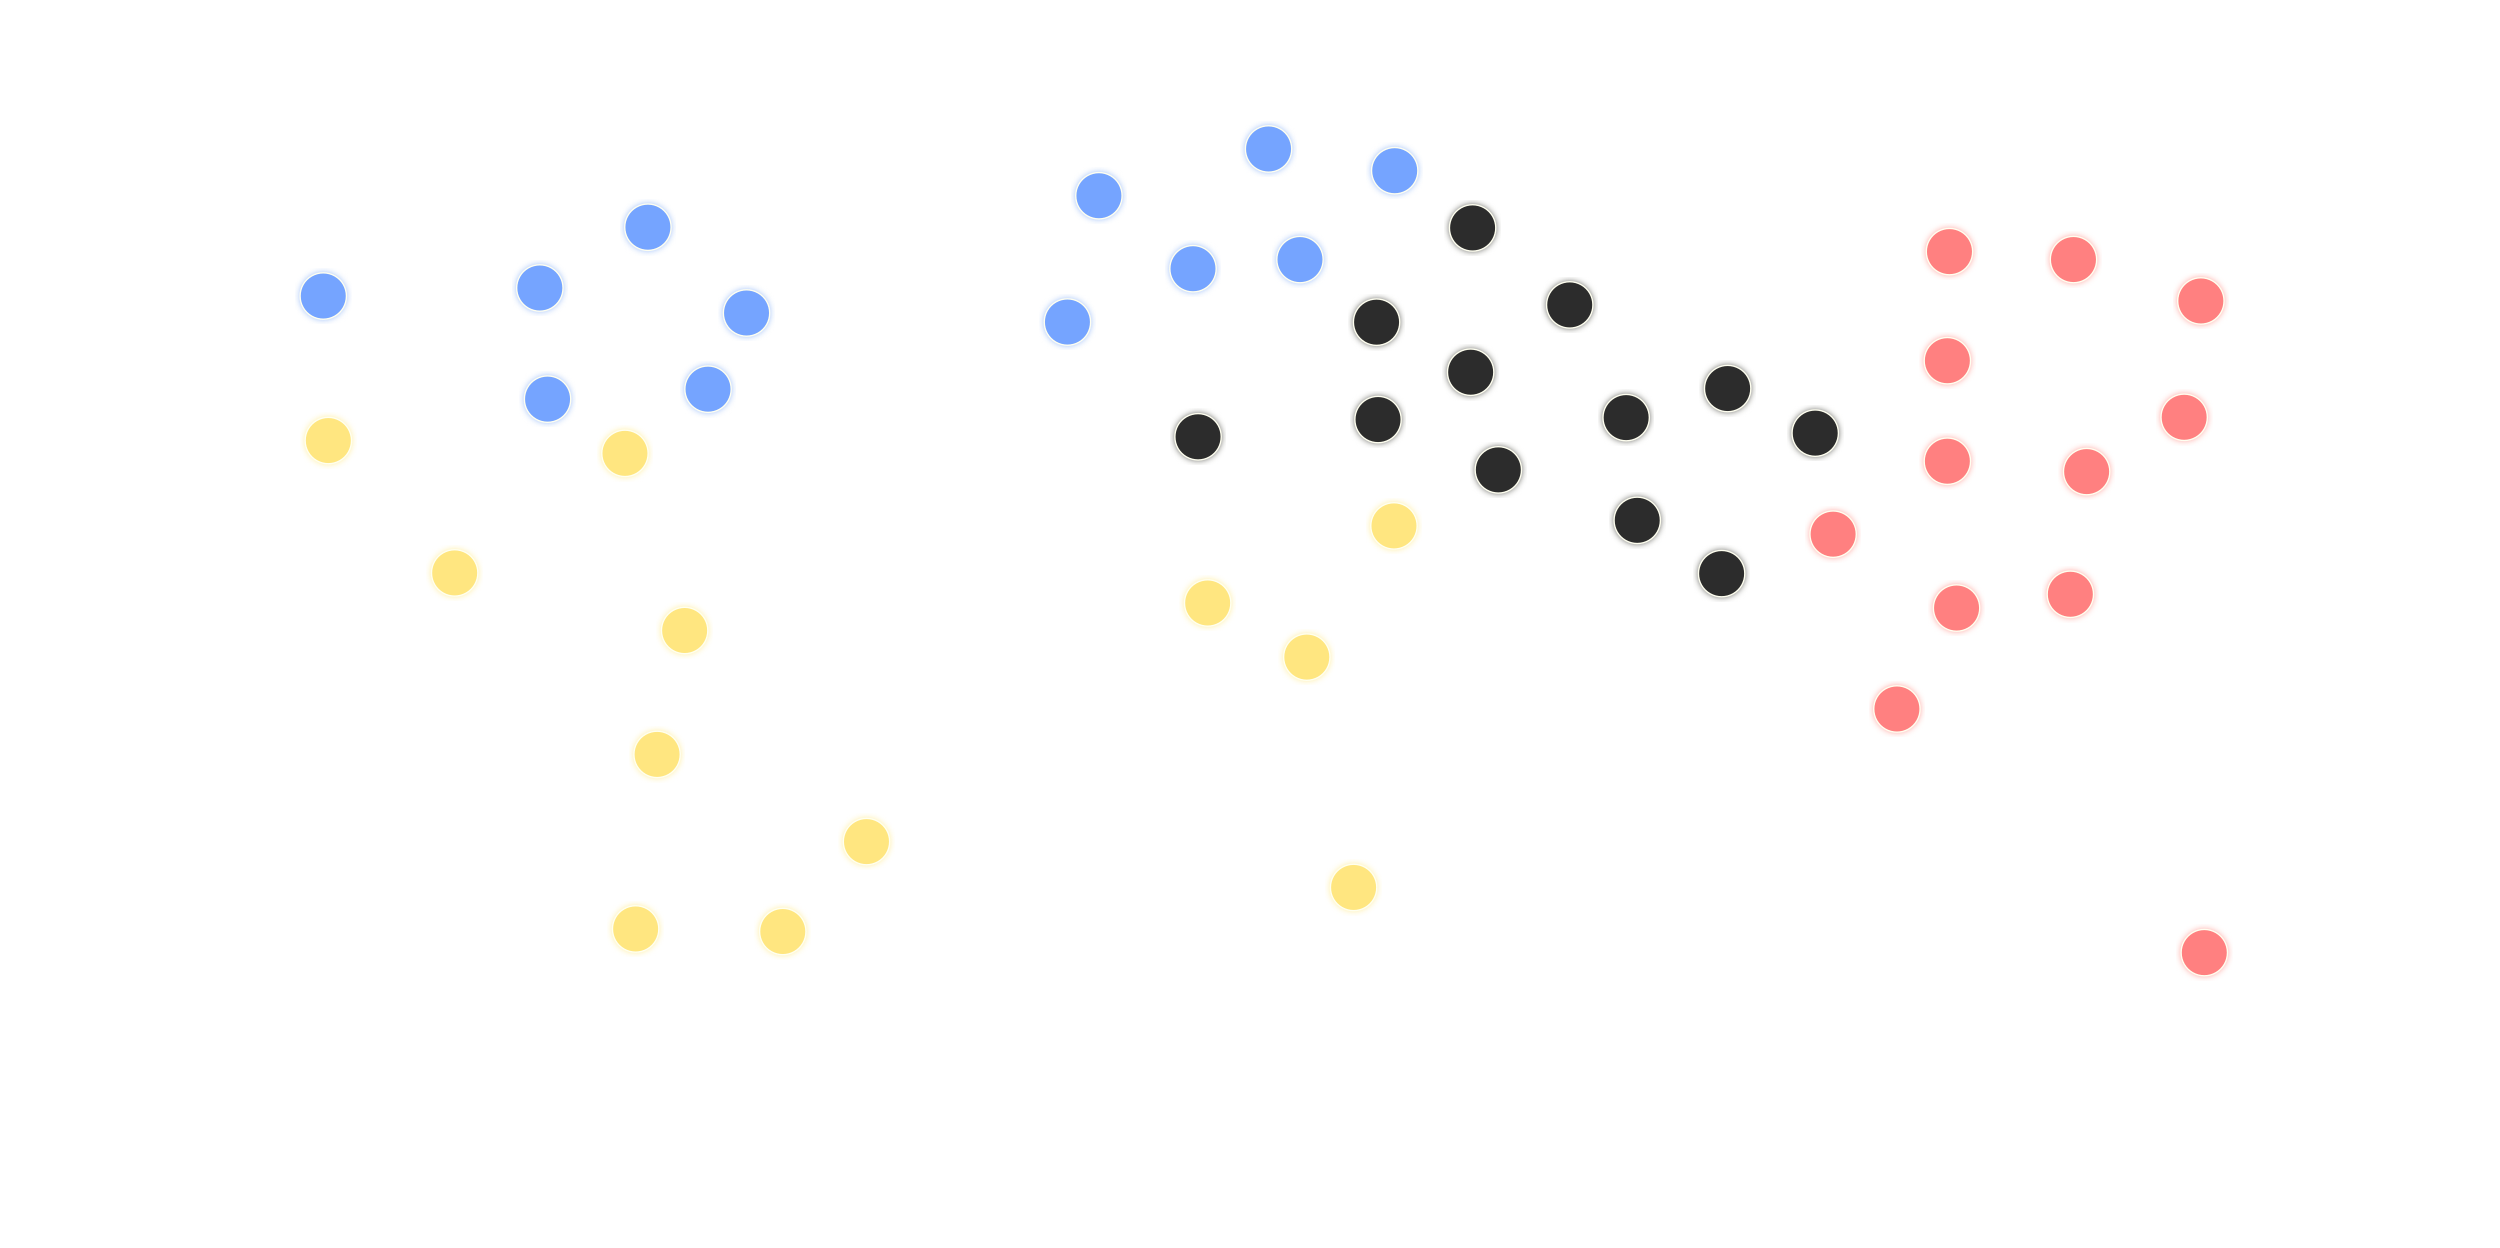
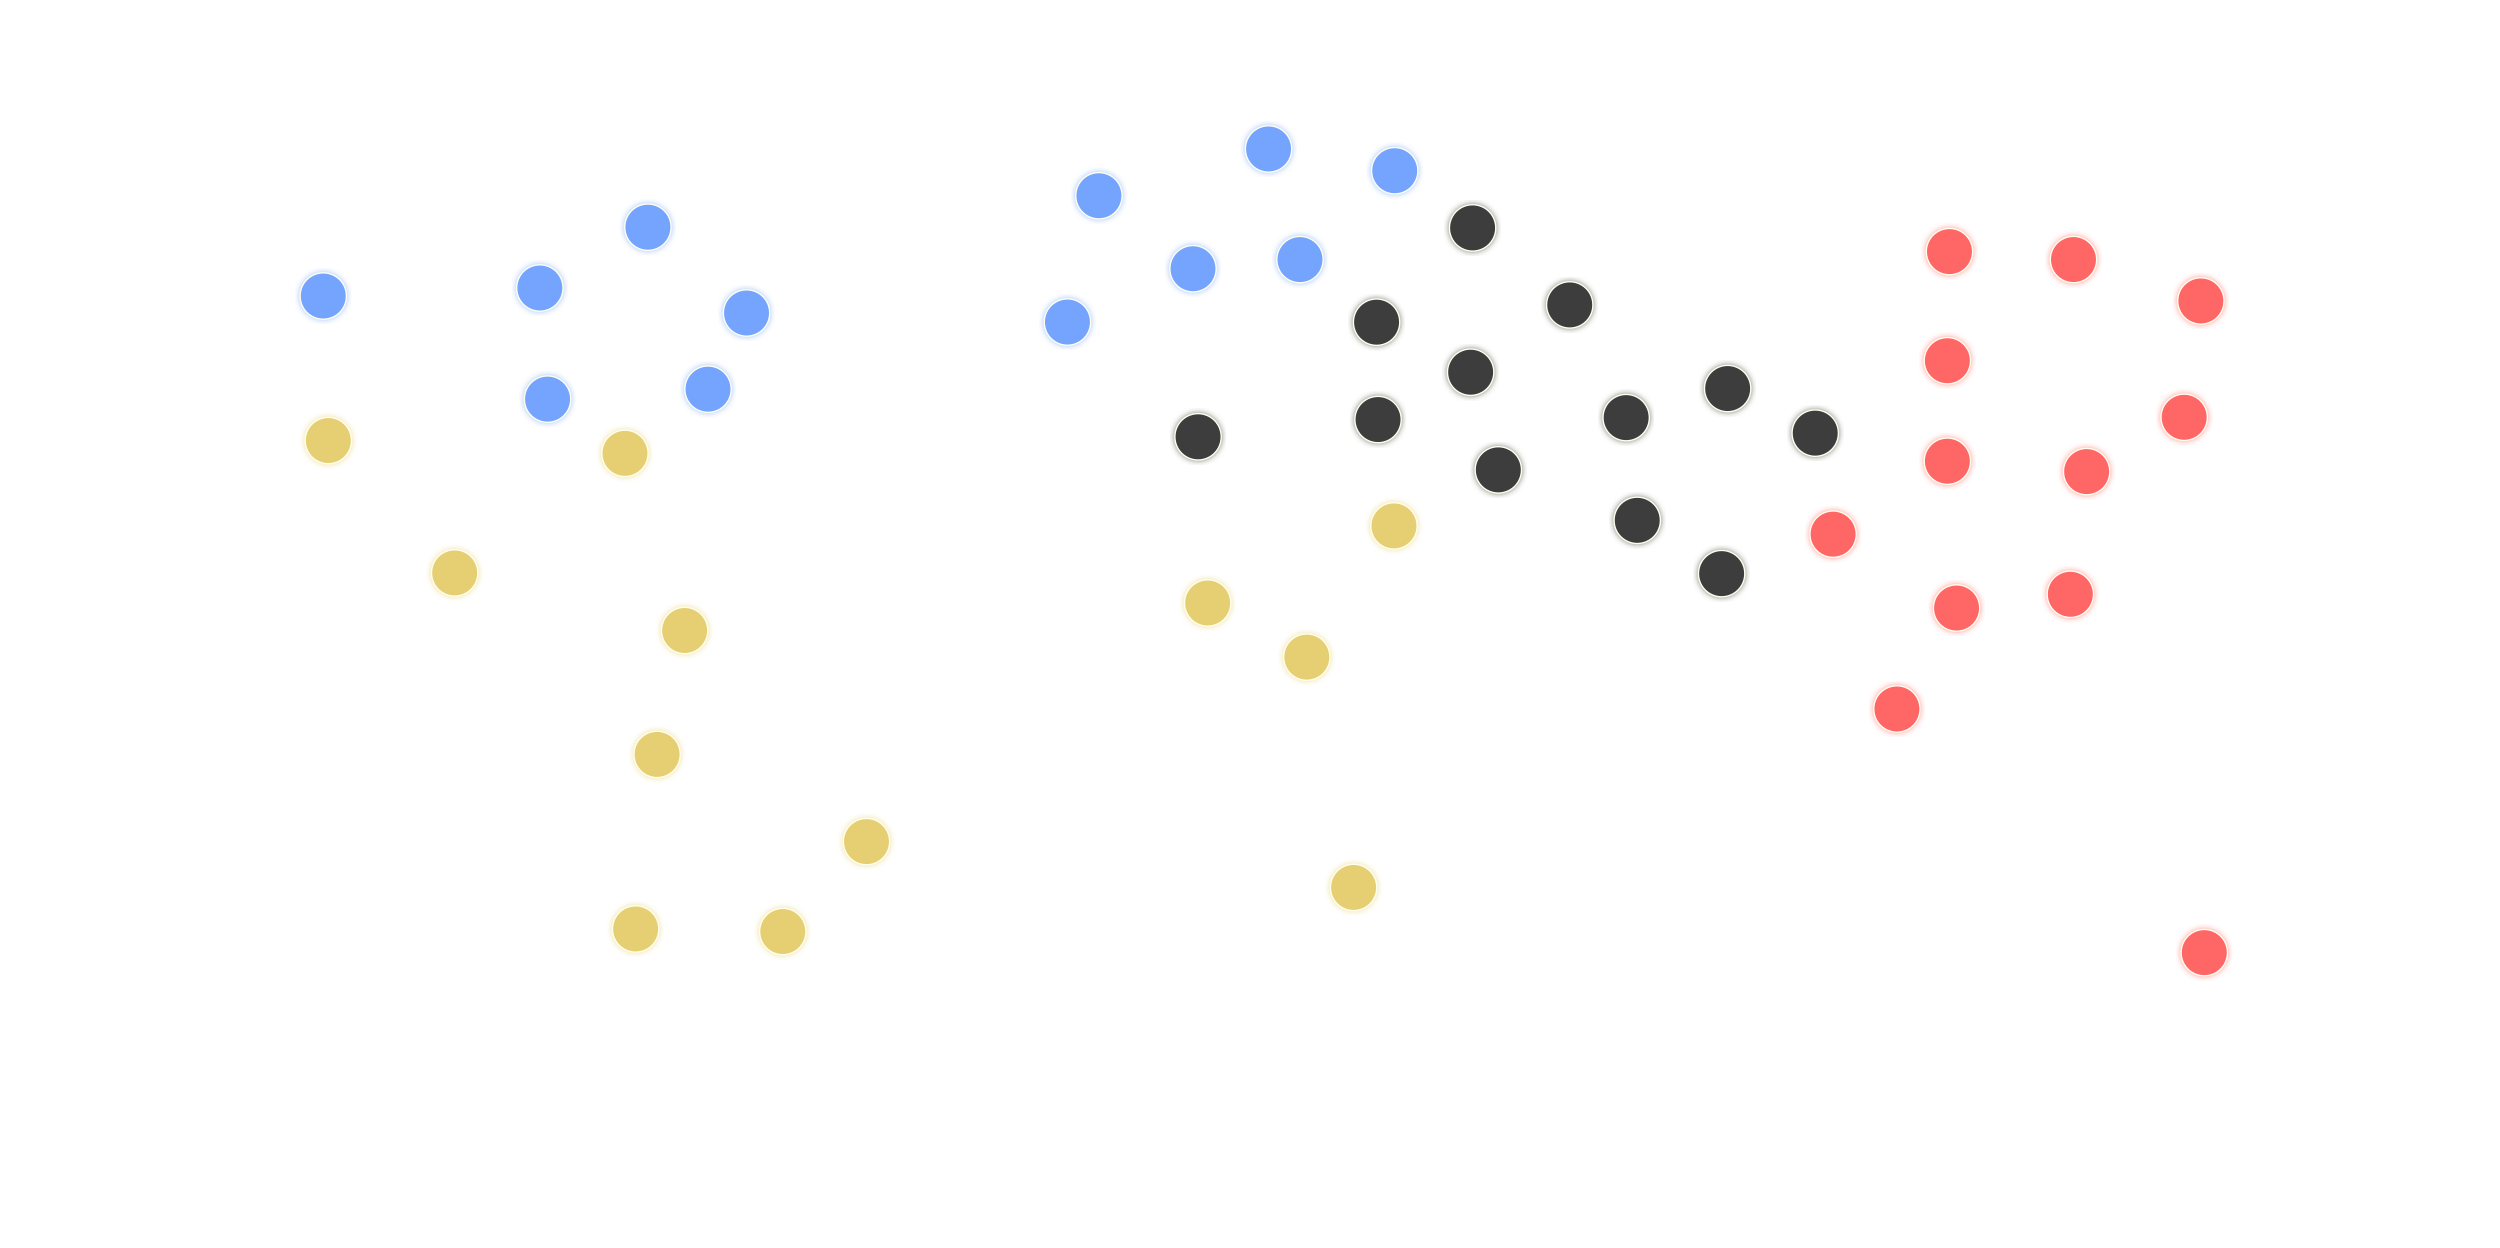
<svg xmlns="http://www.w3.org/2000/svg" id="svg2" height="100%" viewBox="0 0 4378 2185" width="100%" version="1.1">
  <style id="style4" type="text/css">
 	.unavailable { 
 		stroke-width: 2.0;
 	}
 	.available {
 		stroke-width: 2.0;
 	}
 	.available:hover {
 		stroke-width: 8.0;
 	}
 </style>
  <defs id="defs4">
    <filter id="filter3952-0" color-interpolation-filters="sRGB">
      <feGaussianBlur id="feGaussianBlur3954-0" stdDeviation="5" result="result91" />
      <feComposite id="feComposite3956-1" operator="over" in2="result91" in="SourceGraphic" />
    </filter>
    <filter id="filter3952-0-5" color-interpolation-filters="sRGB">
      <feGaussianBlur id="feGaussianBlur3954-0-8" stdDeviation="5" result="result91" />
      <feComposite id="feComposite3956-1-1" operator="over" in2="result91" in="SourceGraphic" />
    </filter>
    <filter id="filter3952-0-0" color-interpolation-filters="sRGB">
      <feGaussianBlur id="feGaussianBlur3954-0-87" stdDeviation="5" result="result91" />
      <feComposite id="feComposite3956-1-2" operator="over" in2="result91" in="SourceGraphic" />
    </filter>
    <filter id="filter3952-0-01" color-interpolation-filters="sRGB">
      <feGaussianBlur id="feGaussianBlur3954-0-7" stdDeviation="5" result="result91" />
      <feComposite id="feComposite3956-1-8" operator="over" in2="result91" in="SourceGraphic" />
    </filter>
    <filter id="filter3952-0-03" color-interpolation-filters="sRGB">
      <feGaussianBlur id="feGaussianBlur3954-0-2" stdDeviation="5" result="result91" />
      <feComposite id="feComposite3956-1-3" operator="over" in2="result91" in="SourceGraphic" />
    </filter>
    <filter id="filter3952-0-06" color-interpolation-filters="sRGB">
      <feGaussianBlur id="feGaussianBlur3954-0-73" stdDeviation="5" result="result91" />
      <feComposite id="feComposite3956-1-24" operator="over" in2="result91" in="SourceGraphic" />
    </filter>
    <filter id="filter3952-0-7" color-interpolation-filters="sRGB">
      <feGaussianBlur id="feGaussianBlur3954-0-4" stdDeviation="5" result="result91" />
      <feComposite id="feComposite3956-1-31" operator="over" in2="result91" in="SourceGraphic" />
    </filter>
    <filter id="filter3952-0-8" color-interpolation-filters="sRGB">
      <feGaussianBlur id="feGaussianBlur3954-0-1" stdDeviation="5" result="result91" />
      <feComposite id="feComposite3956-1-5" operator="over" in2="result91" in="SourceGraphic" />
    </filter>
    <filter id="filter3952-0-52" color-interpolation-filters="sRGB">
      <feGaussianBlur id="feGaussianBlur3954-0-6" stdDeviation="5" result="result91" />
      <feComposite id="feComposite3956-1-82" operator="over" in2="result91" in="SourceGraphic" />
    </filter>
    <filter id="filter3952-0-527" color-interpolation-filters="sRGB">
      <feGaussianBlur id="feGaussianBlur3954-0-5" stdDeviation="5" result="result91" />
      <feComposite id="feComposite3956-1-59" operator="over" in2="result91" in="SourceGraphic" />
    </filter>
    <filter id="filter3952-0-3" color-interpolation-filters="sRGB">
      <feGaussianBlur id="feGaussianBlur3954-0-9" stdDeviation="5" result="result91" />
      <feComposite id="feComposite3956-1-50" operator="over" in2="result91" in="SourceGraphic" />
    </filter>
    <filter id="filter3952-0-6" color-interpolation-filters="sRGB">
      <feGaussianBlur id="feGaussianBlur3954-0-96" stdDeviation="5" result="result91" />
      <feComposite id="feComposite3956-1-248" operator="over" in2="result91" in="SourceGraphic" />
    </filter>
    <filter id="filter3952-0-4" color-interpolation-filters="sRGB">
      <feGaussianBlur id="feGaussianBlur3954-0-13" stdDeviation="5" result="result91" />
      <feComposite id="feComposite3956-1-7" operator="over" in2="result91" in="SourceGraphic" />
    </filter>
    <filter id="filter3952-0-9" color-interpolation-filters="sRGB">
      <feGaussianBlur id="feGaussianBlur3954-0-46" stdDeviation="5" result="result91" />
      <feComposite id="feComposite3956-1-34" operator="over" in2="result91" in="SourceGraphic" />
    </filter>
    <filter id="filter3952-0-1" color-interpolation-filters="sRGB">
      <feGaussianBlur id="feGaussianBlur3954-0-92" stdDeviation="5" result="result91" />
      <feComposite id="feComposite3956-1-38" operator="over" in2="result91" in="SourceGraphic" />
    </filter>
    <filter id="filter3952-0-37" color-interpolation-filters="sRGB">
      <feGaussianBlur id="feGaussianBlur3954-0-72" stdDeviation="5" result="result91" />
      <feComposite id="feComposite3956-1-36" operator="over" in2="result91" in="SourceGraphic" />
    </filter>
    <filter id="filter3952-0-2" color-interpolation-filters="sRGB">
      <feGaussianBlur id="feGaussianBlur3954-0-84" stdDeviation="5" result="result91" />
      <feComposite id="feComposite3956-1-6" operator="over" in2="result91" in="SourceGraphic" />
    </filter>
    <filter id="filter3952-0-57" color-interpolation-filters="sRGB">
      <feGaussianBlur id="feGaussianBlur3954-0-94" stdDeviation="5" result="result91" />
      <feComposite id="feComposite3956-1-37" operator="over" in2="result91" in="SourceGraphic" />
    </filter>
    <filter id="filter3952-0-71" color-interpolation-filters="sRGB">
      <feGaussianBlur id="feGaussianBlur3954-0-41" stdDeviation="5" result="result91" />
      <feComposite id="feComposite3956-1-17" operator="over" in2="result91" in="SourceGraphic" />
    </filter>
    <filter id="filter3952-0-48" color-interpolation-filters="sRGB">
      <feGaussianBlur id="feGaussianBlur3954-0-42" stdDeviation="5" result="result91" />
      <feComposite id="feComposite3956-1-58" operator="over" in2="result91" in="SourceGraphic" />
    </filter>
    <filter id="filter3952-0-63" color-interpolation-filters="sRGB">
      <feGaussianBlur id="feGaussianBlur3954-0-55" stdDeviation="5" result="result91" />
      <feComposite id="feComposite3956-1-9" operator="over" in2="result91" in="SourceGraphic" />
    </filter>
    <filter id="filter3952-0-89" color-interpolation-filters="sRGB">
      <feGaussianBlur id="feGaussianBlur3954-0-67" stdDeviation="5" result="result91" />
      <feComposite id="feComposite3956-1-60" operator="over" in2="result91" in="SourceGraphic" />
    </filter>
    <filter id="filter3952-0-96" color-interpolation-filters="sRGB">
      <feGaussianBlur id="feGaussianBlur3954-0-20" stdDeviation="5" result="result91" />
      <feComposite id="feComposite3956-1-99" operator="over" in2="result91" in="SourceGraphic" />
    </filter>
    <filter id="filter3952-0-55" color-interpolation-filters="sRGB">
      <feGaussianBlur id="feGaussianBlur3954-0-672" stdDeviation="5" result="result91" />
      <feComposite id="feComposite3956-1-4" operator="over" in2="result91" in="SourceGraphic" />
    </filter>
    <filter id="filter3952-0-30" color-interpolation-filters="sRGB">
      <feGaussianBlur id="feGaussianBlur3954-0-3" stdDeviation="5" result="result91" />
      <feComposite id="feComposite3956-1-0" operator="over" in2="result91" in="SourceGraphic" />
    </filter>
    <filter id="filter3952-0-09" color-interpolation-filters="sRGB">
      <feGaussianBlur id="feGaussianBlur3954-0-50" stdDeviation="5" result="result91" />
      <feComposite id="feComposite3956-1-55" operator="over" in2="result91" in="SourceGraphic" />
    </filter>
    <filter id="filter3952-0-75" color-interpolation-filters="sRGB">
      <feGaussianBlur id="feGaussianBlur3954-0-49" stdDeviation="5" result="result91" />
      <feComposite id="feComposite3956-1-556" operator="over" in2="result91" in="SourceGraphic" />
    </filter>
    <filter id="filter3952-0-34" color-interpolation-filters="sRGB">
      <feGaussianBlur id="feGaussianBlur3954-0-878" stdDeviation="5" result="result91" />
      <feComposite id="feComposite3956-1-53" operator="over" in2="result91" in="SourceGraphic" />
    </filter>
    <filter id="filter3952-0-93" color-interpolation-filters="sRGB">
      <feGaussianBlur id="feGaussianBlur3954-0-88" stdDeviation="5" result="result91" />
      <feComposite id="feComposite3956-1-00" operator="over" in2="result91" in="SourceGraphic" />
    </filter>
    <filter id="filter3952-0-24" color-interpolation-filters="sRGB">
      <feGaussianBlur id="feGaussianBlur3954-0-59" stdDeviation="5" result="result91" />
      <feComposite id="feComposite3956-1-72" operator="over" in2="result91" in="SourceGraphic" />
    </filter>
    <filter id="filter3952-0-27" color-interpolation-filters="sRGB">
      <feGaussianBlur id="feGaussianBlur3954-0-0" stdDeviation="5" result="result91" />
      <feComposite id="feComposite3956-1-98" operator="over" in2="result91" in="SourceGraphic" />
    </filter>
    <filter id="filter3952-0-60" color-interpolation-filters="sRGB">
      <feGaussianBlur id="feGaussianBlur3954-0-426" stdDeviation="5" result="result91" />
      <feComposite id="feComposite3956-1-70" operator="over" in2="result91" in="SourceGraphic" />
    </filter>
    <filter id="filter3952-0-05" color-interpolation-filters="sRGB">
      <feGaussianBlur id="feGaussianBlur3954-0-12" stdDeviation="5" result="result91" />
      <feComposite id="feComposite3956-1-315" operator="over" in2="result91" in="SourceGraphic" />
    </filter>
    <filter id="filter3952-0-64" color-interpolation-filters="sRGB">
      <feGaussianBlur id="feGaussianBlur3954-0-91" stdDeviation="5" result="result91" />
      <feComposite id="feComposite3956-1-83" operator="over" in2="result91" in="SourceGraphic" />
    </filter>
    <filter id="filter3952-0-558" color-interpolation-filters="sRGB">
      <feGaussianBlur id="feGaussianBlur3954-0-81" stdDeviation="5" result="result91" />
      <feComposite id="feComposite3956-1-92" operator="over" in2="result91" in="SourceGraphic" />
    </filter>
    <filter id="filter3952-0-07" color-interpolation-filters="sRGB">
      <feGaussianBlur id="feGaussianBlur3954-0-419" stdDeviation="5" result="result91" />
      <feComposite id="feComposite3956-1-14" operator="over" in2="result91" in="SourceGraphic" />
    </filter>
    <filter id="filter3952-0-67" color-interpolation-filters="sRGB">
      <feGaussianBlur id="feGaussianBlur3954-0-45" stdDeviation="5" result="result91" />
      <feComposite id="feComposite3956-1-30" operator="over" in2="result91" in="SourceGraphic" />
    </filter>
    <filter id="filter3952-0-80" color-interpolation-filters="sRGB">
      <feGaussianBlur id="feGaussianBlur3954-0-25" stdDeviation="5" result="result91" />
      <feComposite id="feComposite3956-1-370" operator="over" in2="result91" in="SourceGraphic" />
    </filter>
    <filter id="filter3952-0-43" color-interpolation-filters="sRGB">
      <feGaussianBlur id="feGaussianBlur3954-0-01" stdDeviation="5" result="result91" />
      <feComposite id="feComposite3956-1-22" operator="over" in2="result91" in="SourceGraphic" />
    </filter>
    <filter id="filter3952-0-38" color-interpolation-filters="sRGB">
      <feGaussianBlur id="feGaussianBlur3954-0-90" stdDeviation="5" result="result91" />
      <feComposite id="feComposite3956-1-26" operator="over" in2="result91" in="SourceGraphic" />
    </filter>
    <filter id="filter3952-0-035" color-interpolation-filters="sRGB">
      <feGaussianBlur id="feGaussianBlur3954-0-29" stdDeviation="5" result="result91" />
      <feComposite id="feComposite3956-1-43" operator="over" in2="result91" in="SourceGraphic" />
    </filter>
    <filter id="filter3952-0-76" color-interpolation-filters="sRGB">
      <feGaussianBlur id="feGaussianBlur3954-0-11" stdDeviation="5" result="result91" />
      <feComposite id="feComposite3956-1-45" operator="over" in2="result91" in="SourceGraphic" />
    </filter>
    <filter id="filter3952-0-609" color-interpolation-filters="sRGB">
      <feGaussianBlur id="feGaussianBlur3954-0-78" stdDeviation="5" result="result91" />
      <feComposite id="feComposite3956-1-48" operator="over" in2="result91" in="SourceGraphic" />
    </filter>
    <filter id="filter3952-0-25" color-interpolation-filters="sRGB">
      <feGaussianBlur id="feGaussianBlur3954-0-22" stdDeviation="5" result="result91" />
      <feComposite id="feComposite3956-1-57" operator="over" in2="result91" in="SourceGraphic" />
    </filter>
    <filter id="filter3952-0-933" color-interpolation-filters="sRGB">
      <feGaussianBlur id="feGaussianBlur3954-0-011" stdDeviation="5" result="result91" />
      <feComposite id="feComposite3956-1-992" operator="over" in2="result91" in="SourceGraphic" />
    </filter>
    <filter id="filter3952-0-98" color-interpolation-filters="sRGB">
      <feGaussianBlur id="feGaussianBlur3954-0-06" stdDeviation="5" result="result91" />
      <feComposite id="feComposite3956-1-81" operator="over" in2="result91" in="SourceGraphic" />
    </filter>
    <filter id="filter3952-0-56" color-interpolation-filters="sRGB">
      <feGaussianBlur id="feGaussianBlur3954-0-28" stdDeviation="5" result="result91" />
      <feComposite id="feComposite3956-1-16" operator="over" in2="result91" in="SourceGraphic" />
    </filter>
    <filter id="filter3952-0-80-3" color-interpolation-filters="sRGB">
      <feGaussianBlur id="feGaussianBlur3954-0-25-4" stdDeviation="5" result="result91" />
      <feComposite id="feComposite3956-1-370-3" operator="over" in2="result91" in="SourceGraphic" />
    </filter>
  </defs>
  <g id="layer6" stroke="#fffff0" transform="translate(100.0285,0.0022043)">
    <path id="0" d="m655.68,679.29a32.945,32.945,0,1,1,-65.889,0,32.945,32.945,0,1,1,65.889,0z" transform="matrix(1.232631,0,0,1.227002,-301.5128,-315.0904)" filter="url(#filter3952-0)" class="unavailable" fill="#75a4ff" />
    <path id="1" d="m655.68,679.29a32.945,32.945,0,1,1,-65.889,0,32.945,32.945,0,1,1,65.889,0z" transform="matrix(1.232631,0,0,1.227002,77.74719,-329.1504)" filter="url(#filter3952-0-5)" class="available" fill="#75a4ff" />
    <path id="2" d="m655.68,679.29a32.945,32.945,0,1,1,-65.889,0,32.945,32.945,0,1,1,65.889,0z" transform="matrix(1.232631,0,0,1.227002,266.9972,-435.6204)" filter="url(#filter3952-0-0)" class="available" fill="#75a4ff" />
    <path id="3" d="m655.68,679.29a32.945,32.945,0,1,1,-65.889,0,32.945,32.945,0,1,1,65.889,0z" transform="matrix(1.232631,0,0,1.227002,439.6972,-285.3604)" filter="url(#filter3952-0-01)" class="available" fill="#75a4ff" />
    <path id="4" d="m655.68,679.29a32.945,32.945,0,1,1,-65.889,0,32.945,32.945,0,1,1,65.889,0z" transform="matrix(1.232631,0,0,1.227002,372.2572,-151.9704)" filter="url(#filter3952-0-03)" class="available" fill="#75a4ff" />
    <path id="5" d="m655.68,679.29a32.945,32.945,0,1,1,-65.889,0,32.945,32.945,0,1,1,65.889,0z" transform="matrix(1.232631,0,0,1.227002,91.25719,-134.5404)" filter="url(#filter3952-0-7)" class="available" fill="#75a4ff" />
    <path id="6" d="m655.68,679.29a32.945,32.945,0,1,1,-65.889,0,32.945,32.945,0,1,1,65.889,0z" transform="matrix(1.232631,0,0,1.227002,1001.667,-269.5194)" filter="url(#filter3952-0-63)" class="available" fill="#75a4ff" />
    <path id="7" d="m655.68,679.29a32.945,32.945,0,1,1,-65.889,0,32.945,32.945,0,1,1,65.889,0z" transform="matrix(1.232631,0,0,1.227002,1056.789,-490.7004)" filter="url(#filter3952-0-89)" class="available" fill="#75a4ff" />
    <path id="8" d="m655.68,679.29a32.945,32.945,0,1,1,-65.889,0,32.945,32.945,0,1,1,65.889,0z" transform="matrix(1.232631,0,0,1.227002,1221.567,-362.8944)" filter="url(#filter3952-0-96)" class="available" fill="#75a4ff" />
    <path id="9" d="m655.68,679.29a32.945,32.945,0,1,1,-65.889,0,32.945,32.945,0,1,1,65.889,0z" transform="matrix(1.232631,0,0,1.227002,1408.897,-378.8804)" filter="url(#filter3952-0-55)" class="available" fill="#75a4ff" />
    <path id="10" d="m655.68,679.29a32.945,32.945,0,1,1,-65.889,0,32.945,32.945,0,1,1,65.889,0z" transform="matrix(1.232631,0,0,1.227002,1353.857,-572.6224)" filter="url(#filter3952-0-30)" class="available" fill="#75a4ff" />
    <path id="11" d="m655.68,679.29a32.945,32.945,0,1,1,-65.889,0,32.945,32.945,0,1,1,65.889,0z" transform="matrix(1.232631,0,0,1.227002,1574.797,-534.5404)" filter="url(#filter3952-0-09)" class="available" fill="#75a4ff" />
-     <path id="12" d="m655.68,679.29a32.945,32.945,0,1,1,-65.889,0,32.945,32.945,0,1,1,65.889,0z" transform="matrix(1.232631,0,0,1.227002,-292.6728,-61.9804)" filter="url(#filter3952-0-52)" class="available" fill="#ffe680" />
-     <path id="13" d="m655.68,679.29a32.945,32.945,0,1,1,-65.889,0,32.945,32.945,0,1,1,65.889,0z" transform="matrix(1.232631,0,0,1.227002,-71.39871,169.8202)" filter="url(#filter3952-0-8)" class="available" fill="#ffe680" />
-     <path id="14" d="m655.68,679.29a32.945,32.945,0,1,1,-65.889,0,32.945,32.945,0,1,1,65.889,0z" transform="matrix(1.232631,0,0,1.227002,226.7972,-39.5604)" filter="url(#filter3952-0-06)" class="available" fill="#ffe680" />
-     <path id="15" d="m655.68,679.29a32.945,32.945,0,1,1,-65.889,0,32.945,32.945,0,1,1,65.889,0z" transform="matrix(1.232631,0,0,1.227002,331.3092,270.6596)" filter="url(#filter3952-0-527)" class="available" fill="#ffe680" />
-     <path id="16" d="m655.68,679.29a32.945,32.945,0,1,1,-65.889,0,32.945,32.945,0,1,1,65.889,0z" transform="matrix(1.232631,0,0,1.227002,283.0642,487.6296)" filter="url(#filter3952-0-3)" class="available" fill="#ffe680" />
-     <path id="17" d="m655.68,679.29a32.945,32.945,0,1,1,-65.889,0,32.945,32.945,0,1,1,65.889,0z" transform="matrix(1.232631,0,0,1.227002,245.4972,793.3096)" filter="url(#filter3952-0-6)" class="available" fill="#ffe680" />
-     <path id="18" d="m655.68,679.29a32.945,32.945,0,1,1,-65.889,0,32.945,32.945,0,1,1,65.889,0z" transform="matrix(1.232631,0,0,1.227002,503.1772,797.7996)" filter="url(#filter3952-0-4)" class="available" fill="#ffe680" />
-     <path id="19" d="m655.68,679.29a32.945,32.945,0,1,1,-65.889,0,32.945,32.945,0,1,1,65.889,0z" transform="matrix(1.232631,0,0,1.227002,649.7672,640.3296)" filter="url(#filter3952-0-9)" class="available" fill="#ffe680" />
-     <path id="20" d="m655.68,679.29a32.945,32.945,0,1,1,-65.889,0,32.945,32.945,0,1,1,65.889,0z" transform="matrix(1.232631,0,0,1.227002,1247.247,222.4696)" filter="url(#filter3952-0-1)" class="available" fill="#ffe680" />
-     <path id="21" d="m655.68,679.29a32.945,32.945,0,1,1,-65.889,0,32.945,32.945,0,1,1,65.889,0z" transform="matrix(1.232631,0,0,1.227002,1420.837,317.2396)" filter="url(#filter3952-0-37)" class="available" fill="#ffe680" />
-     <path id="22" d="m655.68,679.29a32.945,32.945,0,1,1,-65.889,0,32.945,32.945,0,1,1,65.889,0z" transform="matrix(1.232631,0,0,1.227002,1573.497,87.4796)" filter="url(#filter3952-0-57)" class="available" fill="#ffe680" />
-     <path id="23" d="m655.68,679.29a32.945,32.945,0,1,1,-65.889,0,32.945,32.945,0,1,1,65.889,0z" transform="matrix(1.232631,0,0,1.227002,1502.797,720.6096)" filter="url(#filter3952-0-2)" class="available" fill="#ffe680" />
-     <path id="24" d="m655.68,679.29a32.945,32.945,0,1,1,-65.889,0,32.945,32.945,0,1,1,65.889,0z" transform="matrix(1.232631,0,0,1.227002,1545.597,-98.7504)" filter="url(#filter3952-0-71)" class="available" fill="#2c2c2c" />
-     <path id="25" d="m655.68,679.29a32.945,32.945,0,1,1,-65.889,0,32.945,32.945,0,1,1,65.889,0z" transform="matrix(1.232631,0,0,1.227002,1230.397,-68.5604)" filter="url(#filter3952-0-48)" class="available" fill="#2c2c2c" />
-     <path id="26" d="m655.68,679.29a32.945,32.945,0,1,1,-65.889,0,32.945,32.945,0,1,1,65.889,0z" transform="matrix(1.232631,0,0,1.227002,1543.032,-269.2904)" filter="url(#filter3952-0-75)" class="available" fill="#2c2c2c" />
-     <path id="27" d="m655.68,679.29a32.945,32.945,0,1,1,-65.889,0,32.945,32.945,0,1,1,65.889,0z" transform="matrix(1.232631,0,0,1.227002,1711.197,-434.3604)" filter="url(#filter3952-0-34)" class="available" fill="#2c2c2c" />
-     <path id="28" d="m655.68,679.29a32.945,32.945,0,1,1,-65.889,0,32.945,32.945,0,1,1,65.889,0z" transform="matrix(1.232631,0,0,1.227002,1881.297,-299.5204)" filter="url(#filter3952-0-93)" class="available" fill="#2c2c2c" />
-     <path id="29" d="m655.68,679.29a32.945,32.945,0,1,1,-65.889,0,32.945,32.945,0,1,1,65.889,0z" transform="matrix(1.232631,0,0,1.227002,1707.776,-181.6804)" filter="url(#filter3952-0-24)" class="available" fill="#2c2c2c" />
-     <path id="30" d="m655.68,679.29a32.945,32.945,0,1,1,-65.889,0,32.945,32.945,0,1,1,65.889,0z" transform="matrix(1.232631,0,0,1.227002,1756.237,-10.6374)" filter="url(#filter3952-0-27)" class="available" fill="#2c2c2c" />
-     <path id="31" d="m655.68,679.29a32.945,32.945,0,1,1,-65.889,0,32.945,32.945,0,1,1,65.889,0z" transform="matrix(1.232631,0,0,1.227002,1980.097,-102.1604)" filter="url(#filter3952-0-60)" class="available" fill="#2c2c2c" />
-     <path id="32" d="m655.68,679.29a32.945,32.945,0,1,1,-65.889,0,32.945,32.945,0,1,1,65.889,0z" transform="matrix(1.232631,0,0,1.227002,2157.837,-153.0504)" filter="url(#filter3952-0-64)" class="available" fill="#2c2c2c" />
-     <path id="33" d="m655.68,679.29a32.945,32.945,0,1,1,-65.889,0,32.945,32.945,0,1,1,65.889,0z" transform="matrix(1.232631,0,0,1.227002,1999.497,77.7396)" filter="url(#filter3952-0-05)" class="available" fill="#2c2c2c" />
-     <path id="34" d="m655.68,679.29a32.945,32.945,0,1,1,-65.889,0,32.945,32.945,0,1,1,65.889,0z" transform="matrix(1.232631,0,0,1.227002,2147.287,171.0436)" filter="url(#filter3952-0-558)" class="available" fill="#2c2c2c" />
-     <path id="35" d="m655.68,679.29a32.945,32.945,0,1,1,-65.889,0,32.945,32.945,0,1,1,65.889,0z" transform="matrix(1.232631,0,0,1.227002,2311.197,-74.9704)" filter="url(#filter3952-0-07)" class="available" fill="#2c2c2c" />
-     <path id="36" d="m655.68,679.29a32.945,32.945,0,1,1,-65.889,0,32.945,32.945,0,1,1,65.889,0z" transform="matrix(1.232631,0,0,1.227002,2342.515,101.9396)" filter="url(#filter3952-0-67)" class="available" fill="#ff8080" />
-     <path id="37" d="m655.68,679.29a32.945,32.945,0,1,1,-65.889,0,32.945,32.945,0,1,1,65.889,0z" transform="matrix(1.232631,0,0,1.227002,2542.597,-25.8204)" filter="url(#filter3952-0-38)" class="available" fill="#ff8080" />
-     <path id="38" d="m655.68,679.29a32.945,32.945,0,1,1,-65.889,0,32.945,32.945,0,1,1,65.889,0z" transform="matrix(1.232631,0,0,1.227002,2542.597,-201.7904)" filter="url(#filter3952-0-609)" class="available" fill="#ff8080" />
-     <path id="39" d="m655.68,679.29a32.945,32.945,0,1,1,-65.889,0,32.945,32.945,0,1,1,65.889,0z" transform="matrix(1.232631,0,0,1.227002,2546.297,-392.8504)" filter="url(#filter3952-0-25)" class="available" fill="#ff8080" />
-     <path id="40" d="m655.68,679.29a32.945,32.945,0,1,1,-65.889,0,32.945,32.945,0,1,1,65.889,0z" transform="matrix(1.232631,0,0,1.227002,2763.467,-378.9484)" filter="url(#filter3952-0-933)" class="available" fill="#ff8080" />
-     <path id="41" d="m655.68,679.29a32.945,32.945,0,1,1,-65.889,0,32.945,32.945,0,1,1,65.889,0z" transform="matrix(1.232631,0,0,1.227002,2986.533,-306.4604)" filter="url(#filter3952-0-98)" class="available" fill="#ff8080" />
-     <path id="42" d="m655.68,679.29a32.945,32.945,0,1,1,-65.889,0,32.945,32.945,0,1,1,65.889,0z" transform="matrix(1.232631,0,0,1.227002,2957.297,-102.7304)" filter="url(#filter3952-0-56)" class="available" fill="#ff8080" />
-     <path id="43" d="m655.68,679.29a32.945,32.945,0,1,1,-65.889,0,32.945,32.945,0,1,1,65.889,0z" transform="matrix(1.232631,0,0,1.227002,2786.497,-7.610401)" filter="url(#filter3952-0-76)" class="available" fill="#ff8080" />
-     <path id="44" d="m655.68,679.29a32.945,32.945,0,1,1,-65.889,0,32.945,32.945,0,1,1,65.889,0z" transform="matrix(1.232631,0,0,1.227002,2757.963,207.1996)" filter="url(#filter3952-0-035)" class="available" fill="#ff8080" />
-     <path id="46" d="m655.68,679.29a32.945,32.945,0,1,1,-65.889,0,32.945,32.945,0,1,1,65.889,0z" transform="matrix(1.232631,0,0,1.227002,2454.237,408.0896)" filter="url(#filter3952-0-80)" class="available" fill="#ff8080" />
-     <path id="45" d="m655.68,679.29a32.945,32.945,0,1,1,-65.889,0,32.945,32.945,0,1,1,65.889,0z" transform="matrix(1.232631,0,0,1.227002,2558.697,231.3096)" filter="url(#filter3952-0-43)" class="available" fill="#ff8080" />
-     <path id="47" d="m655.68,679.29a32.945,32.945,0,1,1,-65.889,0,32.945,32.945,0,1,1,65.889,0z" transform="matrix(1.232631,0,0,1.227002,2992.527,834.7696)" filter="url(#filter3952-0-80-3)" class="available" fill="#ff8080" />
+     <path id="12" d="m655.68,679.29a32.945,32.945,0,1,1,-65.889,0,32.945,32.945,0,1,1,65.889,0z" transform="matrix(1.232631,0,0,1.227002,-292.6728,-61.9804)" filter="url(#filter3952-0-52)" class="available" fill="#e6cf73" />
+     <path id="13" d="m655.68,679.29a32.945,32.945,0,1,1,-65.889,0,32.945,32.945,0,1,1,65.889,0z" transform="matrix(1.232631,0,0,1.227002,-71.39871,169.8202)" filter="url(#filter3952-0-8)" class="available" fill="#e6cf73" />
+     <path id="14" d="m655.68,679.29a32.945,32.945,0,1,1,-65.889,0,32.945,32.945,0,1,1,65.889,0z" transform="matrix(1.232631,0,0,1.227002,226.7972,-39.5604)" filter="url(#filter3952-0-06)" class="available" fill="#e6cf73" />
+     <path id="15" d="m655.68,679.29a32.945,32.945,0,1,1,-65.889,0,32.945,32.945,0,1,1,65.889,0z" transform="matrix(1.232631,0,0,1.227002,331.3092,270.6596)" filter="url(#filter3952-0-527)" class="available" fill="#e6cf73" />
+     <path id="16" d="m655.68,679.29a32.945,32.945,0,1,1,-65.889,0,32.945,32.945,0,1,1,65.889,0z" transform="matrix(1.232631,0,0,1.227002,283.0642,487.6296)" filter="url(#filter3952-0-3)" class="available" fill="#e6cf73" />
+     <path id="17" d="m655.68,679.29a32.945,32.945,0,1,1,-65.889,0,32.945,32.945,0,1,1,65.889,0z" transform="matrix(1.232631,0,0,1.227002,245.4972,793.3096)" filter="url(#filter3952-0-6)" class="available" fill="#e6cf73" />
+     <path id="18" d="m655.68,679.29a32.945,32.945,0,1,1,-65.889,0,32.945,32.945,0,1,1,65.889,0z" transform="matrix(1.232631,0,0,1.227002,503.1772,797.7996)" filter="url(#filter3952-0-4)" class="available" fill="#e6cf73" />
+     <path id="19" d="m655.68,679.29a32.945,32.945,0,1,1,-65.889,0,32.945,32.945,0,1,1,65.889,0z" transform="matrix(1.232631,0,0,1.227002,649.7672,640.3296)" filter="url(#filter3952-0-9)" class="available" fill="#e6cf73" />
+     <path id="20" d="m655.68,679.29a32.945,32.945,0,1,1,-65.889,0,32.945,32.945,0,1,1,65.889,0z" transform="matrix(1.232631,0,0,1.227002,1247.247,222.4696)" filter="url(#filter3952-0-1)" class="available" fill="#e6cf73" />
+     <path id="21" d="m655.68,679.29a32.945,32.945,0,1,1,-65.889,0,32.945,32.945,0,1,1,65.889,0z" transform="matrix(1.232631,0,0,1.227002,1420.837,317.2396)" filter="url(#filter3952-0-37)" class="available" fill="#e6cf73" />
+     <path id="22" d="m655.68,679.29a32.945,32.945,0,1,1,-65.889,0,32.945,32.945,0,1,1,65.889,0z" transform="matrix(1.232631,0,0,1.227002,1573.497,87.4796)" filter="url(#filter3952-0-57)" class="available" fill="#e6cf73" />
+     <path id="23" d="m655.68,679.29a32.945,32.945,0,1,1,-65.889,0,32.945,32.945,0,1,1,65.889,0z" transform="matrix(1.232631,0,0,1.227002,1502.797,720.6096)" filter="url(#filter3952-0-2)" class="available" fill="#e6cf73" />
+     <path id="24" d="m655.68,679.29a32.945,32.945,0,1,1,-65.889,0,32.945,32.945,0,1,1,65.889,0z" transform="matrix(1.232631,0,0,1.227002,1545.597,-98.7504)" filter="url(#filter3952-0-71)" class="available" fill="#3d3d3d" />
+     <path id="25" d="m655.68,679.29a32.945,32.945,0,1,1,-65.889,0,32.945,32.945,0,1,1,65.889,0z" transform="matrix(1.232631,0,0,1.227002,1230.397,-68.5604)" filter="url(#filter3952-0-48)" class="available" fill="#3d3d3d" />
+     <path id="26" d="m655.68,679.29a32.945,32.945,0,1,1,-65.889,0,32.945,32.945,0,1,1,65.889,0z" transform="matrix(1.232631,0,0,1.227002,1543.032,-269.2904)" filter="url(#filter3952-0-75)" class="available" fill="#3d3d3d" />
+     <path id="27" d="m655.68,679.29a32.945,32.945,0,1,1,-65.889,0,32.945,32.945,0,1,1,65.889,0z" transform="matrix(1.232631,0,0,1.227002,1711.197,-434.3604)" filter="url(#filter3952-0-34)" class="available" fill="#3d3d3d" />
+     <path id="28" d="m655.68,679.29a32.945,32.945,0,1,1,-65.889,0,32.945,32.945,0,1,1,65.889,0z" transform="matrix(1.232631,0,0,1.227002,1881.297,-299.5204)" filter="url(#filter3952-0-93)" class="available" fill="#3d3d3d" />
+     <path id="29" d="m655.68,679.29a32.945,32.945,0,1,1,-65.889,0,32.945,32.945,0,1,1,65.889,0z" transform="matrix(1.232631,0,0,1.227002,1707.776,-181.6804)" filter="url(#filter3952-0-24)" class="available" fill="#3d3d3d" />
+     <path id="30" d="m655.68,679.29a32.945,32.945,0,1,1,-65.889,0,32.945,32.945,0,1,1,65.889,0z" transform="matrix(1.232631,0,0,1.227002,1756.237,-10.6374)" filter="url(#filter3952-0-27)" class="available" fill="#3d3d3d" />
+     <path id="31" d="m655.68,679.29a32.945,32.945,0,1,1,-65.889,0,32.945,32.945,0,1,1,65.889,0z" transform="matrix(1.232631,0,0,1.227002,1980.097,-102.1604)" filter="url(#filter3952-0-60)" class="available" fill="#3d3d3d" />
+     <path id="32" d="m655.68,679.29a32.945,32.945,0,1,1,-65.889,0,32.945,32.945,0,1,1,65.889,0z" transform="matrix(1.232631,0,0,1.227002,2157.837,-153.0504)" filter="url(#filter3952-0-64)" class="available" fill="#3d3d3d" />
+     <path id="33" d="m655.68,679.29a32.945,32.945,0,1,1,-65.889,0,32.945,32.945,0,1,1,65.889,0z" transform="matrix(1.232631,0,0,1.227002,1999.497,77.7396)" filter="url(#filter3952-0-05)" class="available" fill="#3d3d3d" />
+     <path id="34" d="m655.68,679.29a32.945,32.945,0,1,1,-65.889,0,32.945,32.945,0,1,1,65.889,0z" transform="matrix(1.232631,0,0,1.227002,2147.287,171.0436)" filter="url(#filter3952-0-558)" class="available" fill="#3d3d3d" />
+     <path id="35" d="m655.68,679.29a32.945,32.945,0,1,1,-65.889,0,32.945,32.945,0,1,1,65.889,0z" transform="matrix(1.232631,0,0,1.227002,2311.197,-74.9704)" filter="url(#filter3952-0-07)" class="available" fill="#3d3d3d" />
+     <path id="36" d="m655.68,679.29a32.945,32.945,0,1,1,-65.889,0,32.945,32.945,0,1,1,65.889,0z" transform="matrix(1.232631,0,0,1.227002,2342.515,101.9396)" filter="url(#filter3952-0-67)" class="available" fill="#ff6666" />
+     <path id="37" d="m655.68,679.29a32.945,32.945,0,1,1,-65.889,0,32.945,32.945,0,1,1,65.889,0z" transform="matrix(1.232631,0,0,1.227002,2542.597,-25.8204)" filter="url(#filter3952-0-38)" class="available" fill="#ff6666" />
+     <path id="38" d="m655.68,679.29a32.945,32.945,0,1,1,-65.889,0,32.945,32.945,0,1,1,65.889,0z" transform="matrix(1.232631,0,0,1.227002,2542.597,-201.7904)" filter="url(#filter3952-0-609)" class="available" fill="#ff6666" />
+     <path id="39" d="m655.68,679.29a32.945,32.945,0,1,1,-65.889,0,32.945,32.945,0,1,1,65.889,0z" transform="matrix(1.232631,0,0,1.227002,2546.297,-392.8504)" filter="url(#filter3952-0-25)" class="available" fill="#ff6666" />
+     <path id="40" d="m655.68,679.29a32.945,32.945,0,1,1,-65.889,0,32.945,32.945,0,1,1,65.889,0z" transform="matrix(1.232631,0,0,1.227002,2763.467,-378.9484)" filter="url(#filter3952-0-933)" class="available" fill="#ff6666" />
+     <path id="41" d="m655.68,679.29a32.945,32.945,0,1,1,-65.889,0,32.945,32.945,0,1,1,65.889,0z" transform="matrix(1.232631,0,0,1.227002,2986.533,-306.4604)" filter="url(#filter3952-0-98)" class="available" fill="#ff6666" />
+     <path id="42" d="m655.68,679.29a32.945,32.945,0,1,1,-65.889,0,32.945,32.945,0,1,1,65.889,0z" transform="matrix(1.232631,0,0,1.227002,2957.297,-102.7304)" filter="url(#filter3952-0-56)" class="available" fill="#ff6666" />
+     <path id="43" d="m655.68,679.29a32.945,32.945,0,1,1,-65.889,0,32.945,32.945,0,1,1,65.889,0z" transform="matrix(1.232631,0,0,1.227002,2786.497,-7.610401)" filter="url(#filter3952-0-76)" class="available" fill="#ff6666" />
+     <path id="44" d="m655.68,679.29a32.945,32.945,0,1,1,-65.889,0,32.945,32.945,0,1,1,65.889,0z" transform="matrix(1.232631,0,0,1.227002,2757.963,207.1996)" filter="url(#filter3952-0-035)" class="available" fill="#ff6666" />
+     <path id="46" d="m655.68,679.29a32.945,32.945,0,1,1,-65.889,0,32.945,32.945,0,1,1,65.889,0z" transform="matrix(1.232631,0,0,1.227002,2454.237,408.0896)" filter="url(#filter3952-0-80)" class="available" fill="#ff6666" />
+     <path id="45" d="m655.68,679.29a32.945,32.945,0,1,1,-65.889,0,32.945,32.945,0,1,1,65.889,0z" transform="matrix(1.232631,0,0,1.227002,2558.697,231.3096)" filter="url(#filter3952-0-43)" class="available" fill="#ff6666" />
+     <path id="47" d="m655.68,679.29a32.945,32.945,0,1,1,-65.889,0,32.945,32.945,0,1,1,65.889,0z" transform="matrix(1.232631,0,0,1.227002,2992.527,834.7696)" filter="url(#filter3952-0-80-3)" class="available" fill="#ff6666" />
  </g>
</svg>
